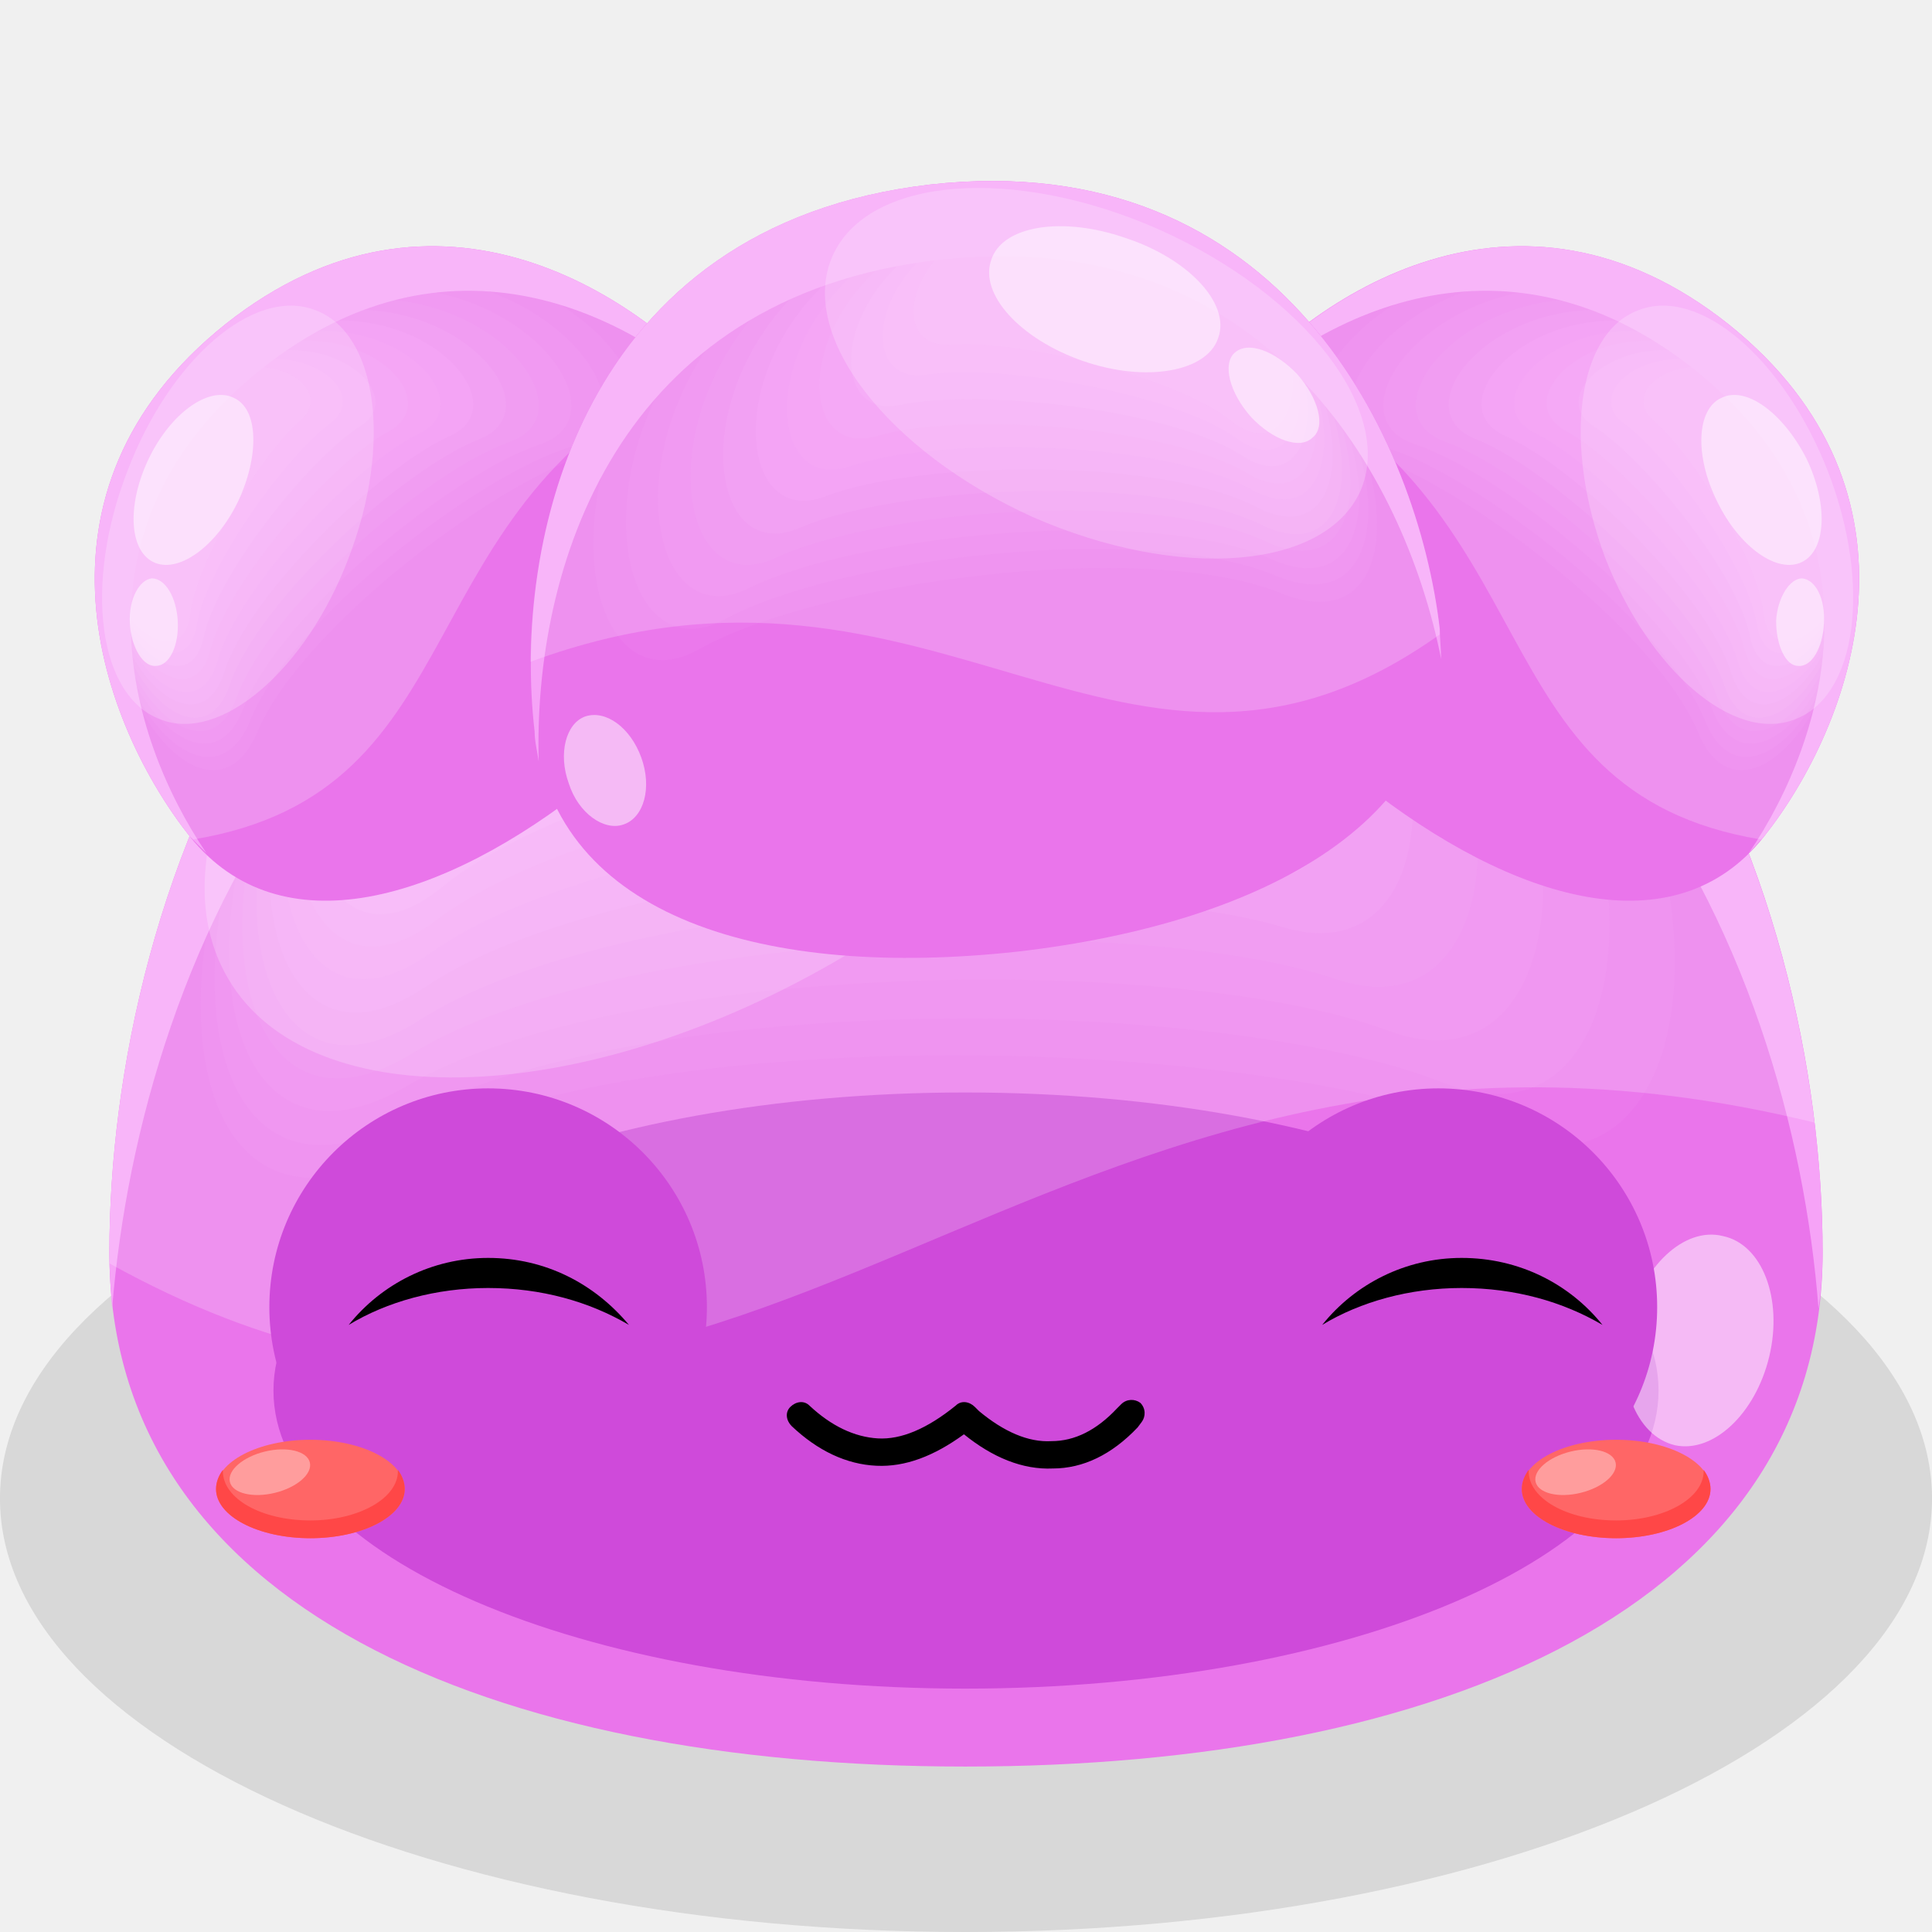
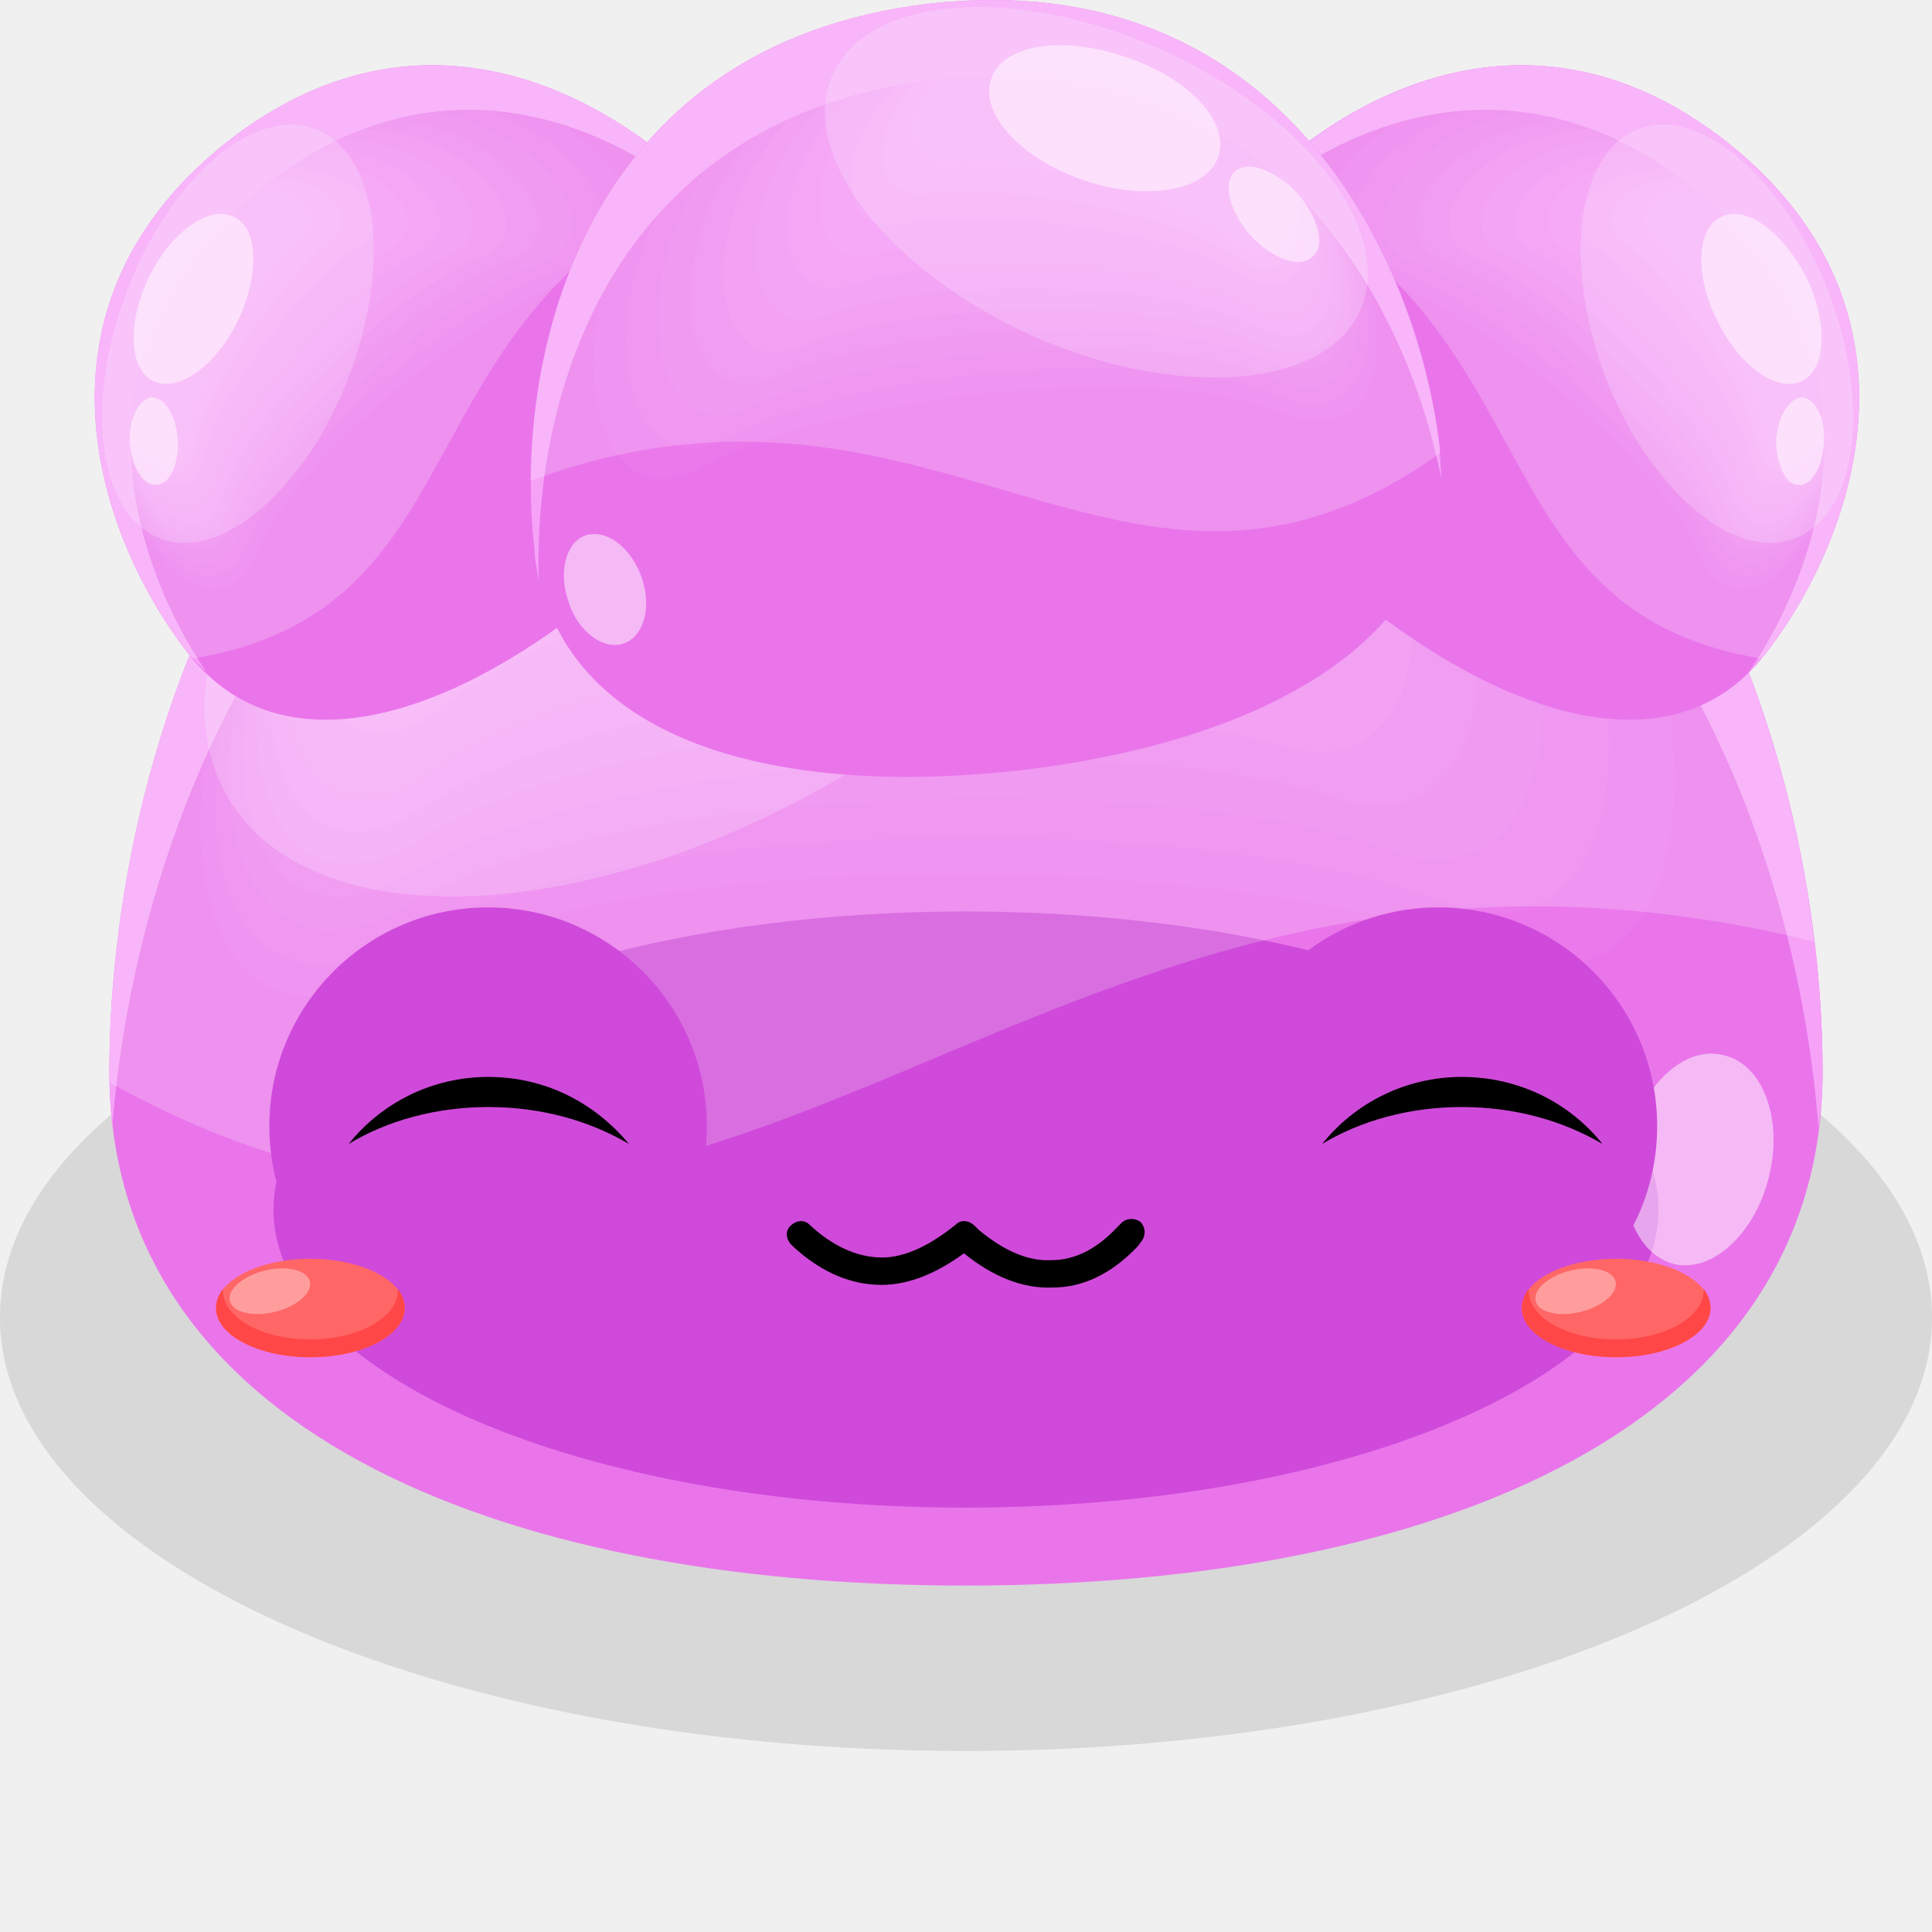
<svg xmlns="http://www.w3.org/2000/svg" version="1.1" id="svg6999" viewBox="0 0 64 64" height="64" width="64">
  <defs id="defs7001" />
-   <g transform="translate(0,-988.3622)" id="layer1">
+   <g transform="translate(0,-994.3575)" id="layer1">
    <g id="_847950192" style="clip-rule:evenodd;fill-rule:evenodd;image-rendering:optimizeQuality;shape-rendering:geometricPrecision;text-rendering:geometricPrecision" transform="matrix(0.0452937,0,0,0.0452937,-302.7431,944.6537)">
      <path class="fil1" d="m 7390,1743 c 390,0 707,142 707,318 0,175 -317,317 -707,317 -390,0 -706,-142 -706,-317 0,-176 316,-318 706,-318 z" id="path4923" style="fill:#000000;fill-opacity:0.102" />
      <g id="g4925">
        <path class="fil90" d="m 7390,1196 c 487,0 627,426 627,685 0,259 -281,376 -627,376 -346,0 -626,-117 -626,-376 0,-259 139,-685 626,-685 z" id="path4927" style="fill:#ea75eb" />
        <path class="fil90" d="m 6970,1832 c -276,146 -186,-621 410,-619 648,2 680,726 439,619 -181,-80 -657,-101 -849,0 z" id="path4929" style="fill:#ea75eb" />
        <g id="g4931">
          <path class="fil91" d="m 6974,1808 c -260,142 -185,-582 381,-589 615,-9 655,672 424,575 -172,-72 -625,-85 -805,14 z" id="path4933" style="fill:#eb79ec;fill-opacity:0.953" />
          <path class="fil92" d="m 6978,1784 c -244,138 -183,-543 352,-560 582,-19 630,620 410,533 -165,-65 -593,-69 -762,27 z" id="path4935" style="fill:#ec7ded;fill-opacity:0.91" />
          <path class="fil93" d="m 6982,1759 c -227,134 -181,-503 323,-530 549,-29 604,567 395,490 -156,-58 -560,-52 -718,40 z" id="path4937" style="fill:#ed82ee;fill-opacity:0.863" />
          <path class="fil94" d="m 6986,1735 c -211,130 -180,-463 294,-500 516,-40 579,513 381,446 -148,-50 -528,-36 -675,54 z" id="path4939" style="fill:#ee86ef;fill-opacity:0.82" />
          <path class="fil95" d="m 6991,1711 c -196,125 -179,-424 264,-471 483,-50 554,460 367,403 -140,-42 -496,-19 -631,68 z" id="path4941" style="fill:#ef8af0;fill-opacity:0.773" />
          <path class="fil96" d="m 6995,1687 c -180,121 -178,-385 235,-441 450,-61 528,406 352,359 -131,-34 -463,-2 -587,82 z" id="path4943" style="fill:#f18ef2;fill-opacity:0.725" />
          <path class="fil97" d="m 6999,1662 c -164,118 -176,-345 206,-411 416,-71 503,353 338,317 -123,-27 -431,13 -544,94 z" id="path4945" style="fill:#f292f3;fill-opacity:0.682" />
          <path class="fil98" d="m 7003,1638 c -148,113 -175,-306 177,-381 383,-82 477,299 324,273 -116,-20 -399,30 -501,108 z" id="path4947" style="fill:#f396f4;fill-opacity:0.635" />
          <path class="fil99" d="m 7007,1614 c -132,109 -173,-267 148,-352 350,-92 452,246 309,230 -107,-12 -366,47 -457,122 z" id="path4949" style="fill:#f49bf5;fill-opacity:0.592" />
          <path class="fil100" d="m 7011,1590 c -116,104 -172,-228 119,-322 317,-103 427,192 295,186 -99,-4 -334,63 -414,136 z" id="path4951" style="fill:#f59ff6;fill-opacity:0.545" />
        </g>
        <path class="fil101" d="m 7015,1565 c -100,101 -170,-188 90,-292 284,-113 401,139 281,143 -91,4 -302,80 -371,149 z" id="path4953" style="fill:#f6a3f7;fill-opacity:0.502" />
        <path class="fil102" d="m 7390,1196 c 487,0 627,426 627,685 0,14 -1,28 -3,41 -20,-259 -174,-624 -624,-624 -450,0 -603,365 -624,624 -1,-13 -2,-27 -2,-41 0,-259 139,-685 626,-685 z" id="path4955" style="fill:#f6a3f7" />
        <path class="fil103" d="m 7390,1764 c 280,0 507,97 507,218 0,121 -227,218 -507,218 -280,0 -506,-97 -506,-218 0,-121 226,-218 506,-218 z" id="path4957" style="fill:#cf4ada" />
        <path class="fil16" d="m 7390,1196 c 431,0 590,334 621,590 -580,-142 -782,361 -1247,103 0,-3 0,-5 0,-8 0,-259 139,-685 626,-685 z" id="path4959" style="fill:#ffffff;fill-opacity:0.2" />
        <path class="fil16" d="m 7084,1293 c 188,-111 391,-118 451,-16 61,103 -44,276 -233,387 -189,112 -391,119 -451,17 -61,-103 44,-276 233,-388 z" id="path4961" style="fill:#ffffff;fill-opacity:0.2" />
        <path class="fil17" d="m 7944,1869 c 29,6 44,46 34,88 -10,42 -41,71 -69,65 -29,-7 -44,-47 -34,-89 10,-42 41,-71 69,-64 z" id="path4963" style="fill:#ffffff;fill-opacity:0.502" />
        <path class="fil17" d="m 7131,1297 c 83,-39 167,-34 188,11 22,44 -28,113 -111,152 -82,39 -166,34 -188,-11 -21,-44 29,-112 111,-152 z" id="path4965" style="fill:#ffffff;fill-opacity:0.502" />
        <path class="fil17" d="m 6918,1511 c 26,-35 62,-53 82,-39 19,14 14,54 -12,90 -26,35 -62,53 -81,39 -19,-14 -14,-54 11,-90 z" id="path4967" style="fill:#ffffff;fill-opacity:0.502" />
      </g>
      <g id="g4969">
        <path class="fil90" d="m 6849,1202 c 154,-122 305,-22 371,59 65,82 5,190 -104,277 -109,87 -227,121 -293,39 -65,-82 -128,-252 26,-375 z" id="path4971" style="fill:#ea75eb" />
        <path class="fil90" d="m 6876,1509 c -50,116 -215,-149 -26,-299 206,-162 398,59 295,86 -78,20 -234,133 -269,213 z" id="path4973" style="fill:#ea75eb" />
        <g id="g4975">
          <path class="fil91" d="m 6872,1501 c -47,110 -205,-138 -28,-283 192,-157 376,48 279,76 -73,20 -219,130 -251,207 z" id="path4977" style="fill:#eb79ec;fill-opacity:0.953" />
          <path class="fil92" d="m 6867,1492 c -43,105 -195,-125 -30,-266 179,-152 355,38 264,66 -69,21 -205,127 -234,200 z" id="path4979" style="fill:#ec7ded;fill-opacity:0.91" />
          <path class="fil93" d="m 6862,1483 c -38,100 -184,-113 -31,-249 166,-147 333,27 248,56 -64,21 -190,124 -217,193 z" id="path4981" style="fill:#ed82ee;fill-opacity:0.863" />
          <path class="fil94" d="m 6857,1475 c -34,94 -174,-102 -33,-233 153,-142 312,17 233,46 -60,21 -176,121 -200,187 z" id="path4983" style="fill:#ee86ef;fill-opacity:0.82" />
          <path class="fil95" d="m 6852,1466 c -30,89 -163,-89 -34,-216 139,-137 290,6 217,36 -55,21 -162,118 -183,180 z" id="path4985" style="fill:#ef8af0;fill-opacity:0.773" />
          <path class="fil96" d="m 6848,1457 c -27,84 -154,-77 -37,-199 127,-132 269,-4 202,26 -50,22 -147,115 -165,173 z" id="path4987" style="fill:#f18ef2;fill-opacity:0.725" />
          <path class="fil97" d="m 6843,1449 c -23,78 -143,-65 -38,-183 113,-127 247,-14 186,16 -46,22 -133,112 -148,167 z" id="path4989" style="fill:#f292f3;fill-opacity:0.682" />
          <path class="fil98" d="m 6838,1440 c -18,73 -132,-53 -40,-166 100,-122 226,-25 171,6 -41,22 -118,109 -131,160 z" id="path4991" style="fill:#f396f4;fill-opacity:0.635" />
          <path class="fil99" d="m 6833,1431 c -14,68 -122,-41 -41,-149 87,-117 204,-35 155,-5 -37,24 -104,107 -114,154 z" id="path4993" style="fill:#f49bf5;fill-opacity:0.592" />
          <path class="fil100" d="m 6828,1422 c -10,63 -111,-28 -43,-132 74,-112 183,-46 140,-15 -32,24 -90,104 -97,147 z" id="path4995" style="fill:#f59ff6;fill-opacity:0.545" />
        </g>
        <path class="fil101" d="m 6823,1414 c -6,57 -101,-17 -45,-116 62,-107 162,-56 125,-25 -28,24 -75,101 -80,141 z" id="path4997" style="fill:#f6a3f7;fill-opacity:0.502" />
        <path class="fil102" d="m 6849,1202 c 154,-122 305,-22 371,59 3,5 6,9 9,14 -72,-77 -212,-153 -354,-40 -142,113 -99,267 -40,354 -4,-4 -8,-8 -12,-12 -65,-82 -128,-252 26,-375 z" id="path4999" style="fill:#f6a3f7" />
        <path class="fil16" d="m 6849,1202 c 136,-108 271,-42 345,31 -219,101 -156,311 -369,346 0,-1 -1,-1 -2,-2 -65,-82 -128,-252 26,-375 z" id="path5001" style="fill:#ffffff;fill-opacity:0.2" />
        <path class="fil16" d="m 6777,1310 c 31,-82 93,-136 138,-118 45,17 56,98 24,181 -31,82 -94,136 -138,118 -45,-17 -56,-98 -24,-181 z" id="path5003" style="fill:#ffffff;fill-opacity:0.2" />
        <path class="fil17" d="m 7194,1276 c 10,-5 25,3 33,19 7,16 4,33 -6,38 -11,5 -26,-4 -33,-19 -8,-16 -5,-33 6,-38 z" id="path5005" style="fill:#ffffff;fill-opacity:0.502" />
        <path class="fil17" d="m 6793,1300 c 16,-33 44,-53 62,-44 18,8 19,42 3,76 -16,33 -44,53 -62,44 -18,-9 -19,-43 -3,-76 z" id="path5007" style="fill:#ffffff;fill-opacity:0.502" />
        <path class="fil17" d="m 6779,1421 c -1,-18 7,-32 16,-33 10,0 18,14 19,31 1,18 -6,33 -16,33 -9,1 -18,-13 -19,-31 z" id="path5009" style="fill:#ffffff;fill-opacity:0.502" />
      </g>
      <g id="g5011">
        <path class="fil90" d="m 7948,1202 c -154,-122 -305,-22 -370,59 -65,82 -6,190 103,277 110,87 228,121 293,39 65,-82 128,-252 -26,-375 z" id="path5013" style="fill:#ea75eb" />
        <path class="fil90" d="m 7921,1509 c 51,116 215,-149 26,-299 -205,-162 -398,59 -294,86 77,20 233,133 268,213 z" id="path5015" style="fill:#ea75eb" />
        <g id="g5017">
          <path class="fil91" d="m 7926,1501 c 46,110 205,-138 28,-283 -193,-157 -377,48 -279,76 73,20 219,130 251,207 z" id="path5019" style="fill:#eb79ec;fill-opacity:0.953" />
          <path class="fil92" d="m 7931,1492 c 42,105 194,-125 29,-266 -179,-152 -355,38 -263,66 68,21 204,127 234,200 z" id="path5021" style="fill:#ec7ded;fill-opacity:0.91" />
          <path class="fil93" d="m 7936,1483 c 38,100 184,-113 31,-249 -166,-147 -334,27 -248,56 64,21 190,124 217,193 z" id="path5023" style="fill:#ed82ee;fill-opacity:0.863" />
          <path class="fil94" d="m 7940,1475 c 35,94 174,-102 33,-233 -153,-142 -312,17 -232,46 59,21 176,121 199,187 z" id="path5025" style="fill:#ee86ef;fill-opacity:0.82" />
          <path class="fil95" d="m 7945,1466 c 30,89 164,-89 35,-216 -140,-137 -291,6 -217,36 54,21 161,118 182,180 z" id="path5027" style="fill:#ef8af0;fill-opacity:0.773" />
          <path class="fil96" d="m 7950,1457 c 26,84 153,-77 36,-199 -126,-132 -269,-4 -201,26 50,22 147,115 165,173 z" id="path5029" style="fill:#f18ef2;fill-opacity:0.725" />
          <path class="fil97" d="m 7955,1449 c 22,78 142,-65 38,-183 -114,-127 -248,-14 -186,16 45,22 132,112 148,167 z" id="path5031" style="fill:#f292f3;fill-opacity:0.682" />
          <path class="fil98" d="m 7960,1440 c 18,73 132,-53 39,-166 -100,-122 -226,-25 -170,6 41,22 118,109 131,160 z" id="path5033" style="fill:#f396f4;fill-opacity:0.635" />
          <path class="fil99" d="m 7964,1431 c 15,68 122,-41 42,-149 -87,-117 -205,-35 -156,-5 37,24 105,107 114,154 z" id="path5035" style="fill:#f49bf5;fill-opacity:0.592" />
          <path class="fil100" d="m 7969,1422 c 10,63 112,-28 44,-132 -75,-112 -184,-46 -141,-15 33,24 90,104 97,147 z" id="path5037" style="fill:#f59ff6;fill-opacity:0.545" />
        </g>
        <path class="fil101" d="m 7974,1414 c 6,57 101,-17 45,-116 -61,-107 -162,-56 -125,-25 28,24 76,101 80,141 z" id="path5039" style="fill:#f6a3f7;fill-opacity:0.502" />
        <path class="fil102" d="m 7948,1202 c -154,-122 -305,-22 -370,59 -4,5 -7,9 -10,14 72,-77 212,-153 355,-40 142,113 99,267 40,354 4,-4 7,-8 11,-12 65,-82 128,-252 -26,-375 z" id="path5041" style="fill:#f6a3f7" />
        <path class="fil16" d="m 7948,1202 c -136,-108 -270,-42 -344,31 219,101 156,311 368,346 1,-1 1,-1 2,-2 65,-82 128,-252 -26,-375 z" id="path5043" style="fill:#ffffff;fill-opacity:0.2" />
        <path class="fil16" d="m 8021,1310 c -32,-82 -94,-136 -139,-118 -45,17 -55,98 -24,181 32,82 94,136 139,118 45,-17 56,-98 24,-181 z" id="path5045" style="fill:#ffffff;fill-opacity:0.2" />
        <path class="fil17" d="m 7604,1276 c -11,-5 -26,3 -33,19 -8,16 -5,33 6,38 10,5 25,-4 33,-19 7,-16 5,-33 -6,-38 z" id="path5047" style="fill:#ffffff;fill-opacity:0.502" />
        <path class="fil17" d="m 8005,1300 c -17,-33 -44,-53 -62,-44 -18,8 -20,42 -3,76 16,33 44,53 62,44 18,-9 19,-43 3,-76 z" id="path5049" style="fill:#ffffff;fill-opacity:0.502" />
        <path class="fil17" d="m 8018,1421 c 1,-18 -6,-32 -16,-33 -9,0 -18,14 -19,31 0,18 7,33 16,33 10,1 18,-13 19,-31 z" id="path5051" style="fill:#ffffff;fill-opacity:0.502" />
      </g>
      <g id="g5053">
        <path class="fil90" d="m 7364,1100 c -257,30 -305,263 -289,400 15,137 170,181 353,161 183,-21 324,-99 309,-236 -16,-137 -115,-354 -373,-325 z" id="path5055" style="fill:#ea75eb" />
        <path class="fil90" d="m 7625,1411 c 154,61 61,-339 -254,-302 -342,40 -316,424 -195,353 91,-53 341,-93 449,-51 z" id="path5057" style="fill:#ea75eb" />
        <g id="g5059">
          <path class="fil91" d="m 7621,1399 c 146,59 63,-319 -237,-289 -325,33 -305,395 -189,330 87,-49 325,-82 426,-41 z" id="path5061" style="fill:#eb79ec;fill-opacity:0.953" />
          <path class="fil92" d="m 7617,1386 c 138,58 65,-297 -219,-274 -309,25 -295,365 -184,306 82,-45 308,-72 403,-32 z" id="path5063" style="fill:#ec7ded;fill-opacity:0.91" />
          <path class="fil93" d="m 7614,1374 c 128,57 66,-277 -203,-261 -291,17 -285,335 -179,282 79,-39 293,-61 382,-21 z" id="path5065" style="fill:#ed82ee;fill-opacity:0.863" />
          <path class="fil94" d="m 7610,1361 c 120,56 68,-256 -185,-247 -275,10 -275,306 -174,259 75,-35 276,-51 359,-12 z" id="path5067" style="fill:#ee86ef;fill-opacity:0.82" />
          <path class="fil95" d="m 7607,1349 c 111,54 69,-235 -169,-233 -257,2 -264,276 -169,235 71,-31 261,-40 338,-2 z" id="path5069" style="fill:#ef8af0;fill-opacity:0.773" />
          <path class="fil96" d="m 7603,1336 c 102,53 71,-214 -151,-219 -241,-5 -254,246 -164,211 67,-26 244,-29 315,8 z" id="path5071" style="fill:#f18ef2;fill-opacity:0.725" />
          <path class="fil97" d="m 7599,1323 c 94,52 73,-193 -134,-204 -224,-13 -244,216 -159,187 64,-22 229,-19 293,17 z" id="path5073" style="fill:#f292f3;fill-opacity:0.682" />
          <path class="fil98" d="m 7596,1311 c 85,51 74,-172 -117,-191 -207,-20 -234,187 -154,164 59,-18 212,-8 271,27 z" id="path5075" style="fill:#f396f4;fill-opacity:0.635" />
          <path class="fil99" d="m 7592,1298 c 76,50 76,-151 -99,-177 -191,-27 -224,157 -150,140 56,-12 196,3 249,37 z" id="path5077" style="fill:#f49bf5;fill-opacity:0.592" />
          <path class="fil100" d="m 7589,1286 c 67,48 77,-131 -83,-163 -173,-36 -214,127 -144,116 52,-8 180,13 227,47 z" id="path5079" style="fill:#f59ff6;fill-opacity:0.545" />
        </g>
        <path class="fil101" d="m 7585,1273 c 59,47 79,-110 -65,-149 -157,-43 -204,98 -140,93 48,-4 164,23 205,56 z" id="path5081" style="fill:#f6a3f7;fill-opacity:0.502" />
        <path class="fil102" d="m 7364,1100 c -257,30 -305,263 -289,400 0,7 2,15 3,22 -4,-139 55,-340 293,-367 237,-27 340,156 367,292 0,-7 -1,-15 -1,-22 -16,-137 -115,-354 -373,-325 z" id="path5083" style="fill:#f6a3f7" />
        <path class="fil16" d="m 7364,1100 c -227,26 -291,212 -292,349 298,-110 435,144 665,-20 0,-1 0,-3 0,-4 -16,-137 -115,-354 -373,-325 z" id="path5085" style="fill:#ffffff;fill-opacity:0.2" />
        <path class="fil16" d="m 7532,1133 c -106,-47 -213,-39 -239,19 -26,58 40,143 146,191 107,47 214,39 240,-19 25,-58 -40,-143 -147,-191 z" id="path5087" style="fill:#ffffff;fill-opacity:0.2" />
        <path class="fil17" d="m 7112,1489 c -14,5 -20,27 -12,49 7,22 26,35 40,30 15,-5 21,-27 13,-49 -8,-22 -26,-35 -41,-30 z" id="path5089" style="fill:#ffffff;fill-opacity:0.502" />
        <path class="fil17" d="m 7507,1139 c -46,-16 -90,-9 -98,16 -9,25 21,58 67,74 46,16 91,8 99,-17 9,-25 -22,-58 -68,-73 z" id="path5091" style="fill:#ffffff;fill-opacity:0.502" />
        <path class="fil17" d="m 7633,1239 c -16,-17 -36,-25 -46,-16 -9,8 -4,29 12,47 16,17 36,24 45,15 10,-8 4,-29 -11,-46 z" id="path5093" style="fill:#ffffff;fill-opacity:0.502" />
      </g>
      <circle class="fil103" cx="7041" cy="1921" r="160" id="circle5095" style="fill:#cf4ada" />
      <g id="g5097">
        <ellipse class="fil65" cx="6911" cy="2054" rx="69" ry="36" id="ellipse5099" style="fill:#ff6666" />
        <path class="fil66" d="m 6975,2040 c 3,4 5,9 5,14 0,20 -31,36 -69,36 -38,0 -69,-16 -69,-36 0,-5 2,-10 5,-14 l 0,1 c 0,20 28,36 64,36 35,0 64,-16 64,-36 l 0,-1 z" id="path5101" style="fill:#ff4747" />
        <ellipse class="fil67" transform="matrix(0.471507,-0.115182,0.115182,0.471507,6881.37,2041.72)" rx="62" ry="32" id="ellipse5103" cx="0" cy="0" style="fill:#ff9d9d" />
      </g>
      <circle class="fil103" cx="7736" cy="1921" r="160" id="circle5105" style="fill:#cf4ada" />
      <g id="g5107">
        <ellipse class="fil65" cx="7866" cy="2054" rx="69" ry="36" id="ellipse5109" style="fill:#ff6666" />
        <path class="fil66" d="m 7930,2040 c 3,4 5,9 5,14 0,20 -31,36 -69,36 -38,0 -69,-16 -69,-36 0,-5 2,-10 5,-14 l 0,1 c 0,20 28,36 64,36 35,0 64,-16 64,-36 l 0,-1 z" id="path5111" style="fill:#ff4747" />
        <ellipse class="fil67" transform="matrix(0.471507,-0.115182,0.115182,0.471507,7836.34,2041.72)" rx="62" ry="32" id="ellipse5113" cx="0" cy="0" style="fill:#ff9d9d" />
      </g>
      <path class="fil68" d="m 7041,1885 c 42,0 78,19 103,49 -29,-17 -64,-27 -103,-27 -38,0 -74,10 -102,27 24,-30 61,-49 102,-49 z" id="path5115" style="fill:#000000" />
      <path class="fil68" d="m 7753,1885 c 42,0 79,19 103,49 -29,-17 -64,-27 -103,-27 -38,0 -74,10 -102,27 24,-30 61,-49 102,-49 z" id="path5117" style="fill:#000000" />
      <path class="fil72" d="m 7263,2008 c -4,-4 -5,-10 -1,-14 4,-4 10,-5 14,-1 16,15 33,23 50,24 17,1 36,-7 57,-24 4,-4 10,-3 14,1 l 3,3 c 18,15 36,23 53,22 17,0 33,-8 48,-24 l 3,-3 c 4,-4 10,-4 14,-1 4,4 4,10 1,14 l -3,4 0,0 0,0 c -19,20 -40,30 -62,30 -22,1 -44,-8 -65,-25 -22,16 -43,24 -64,23 -22,-1 -43,-11 -62,-29 z" id="path5119" style="fill:#000000;fill-rule:nonzero" />
    </g>
  </g>
</svg>
